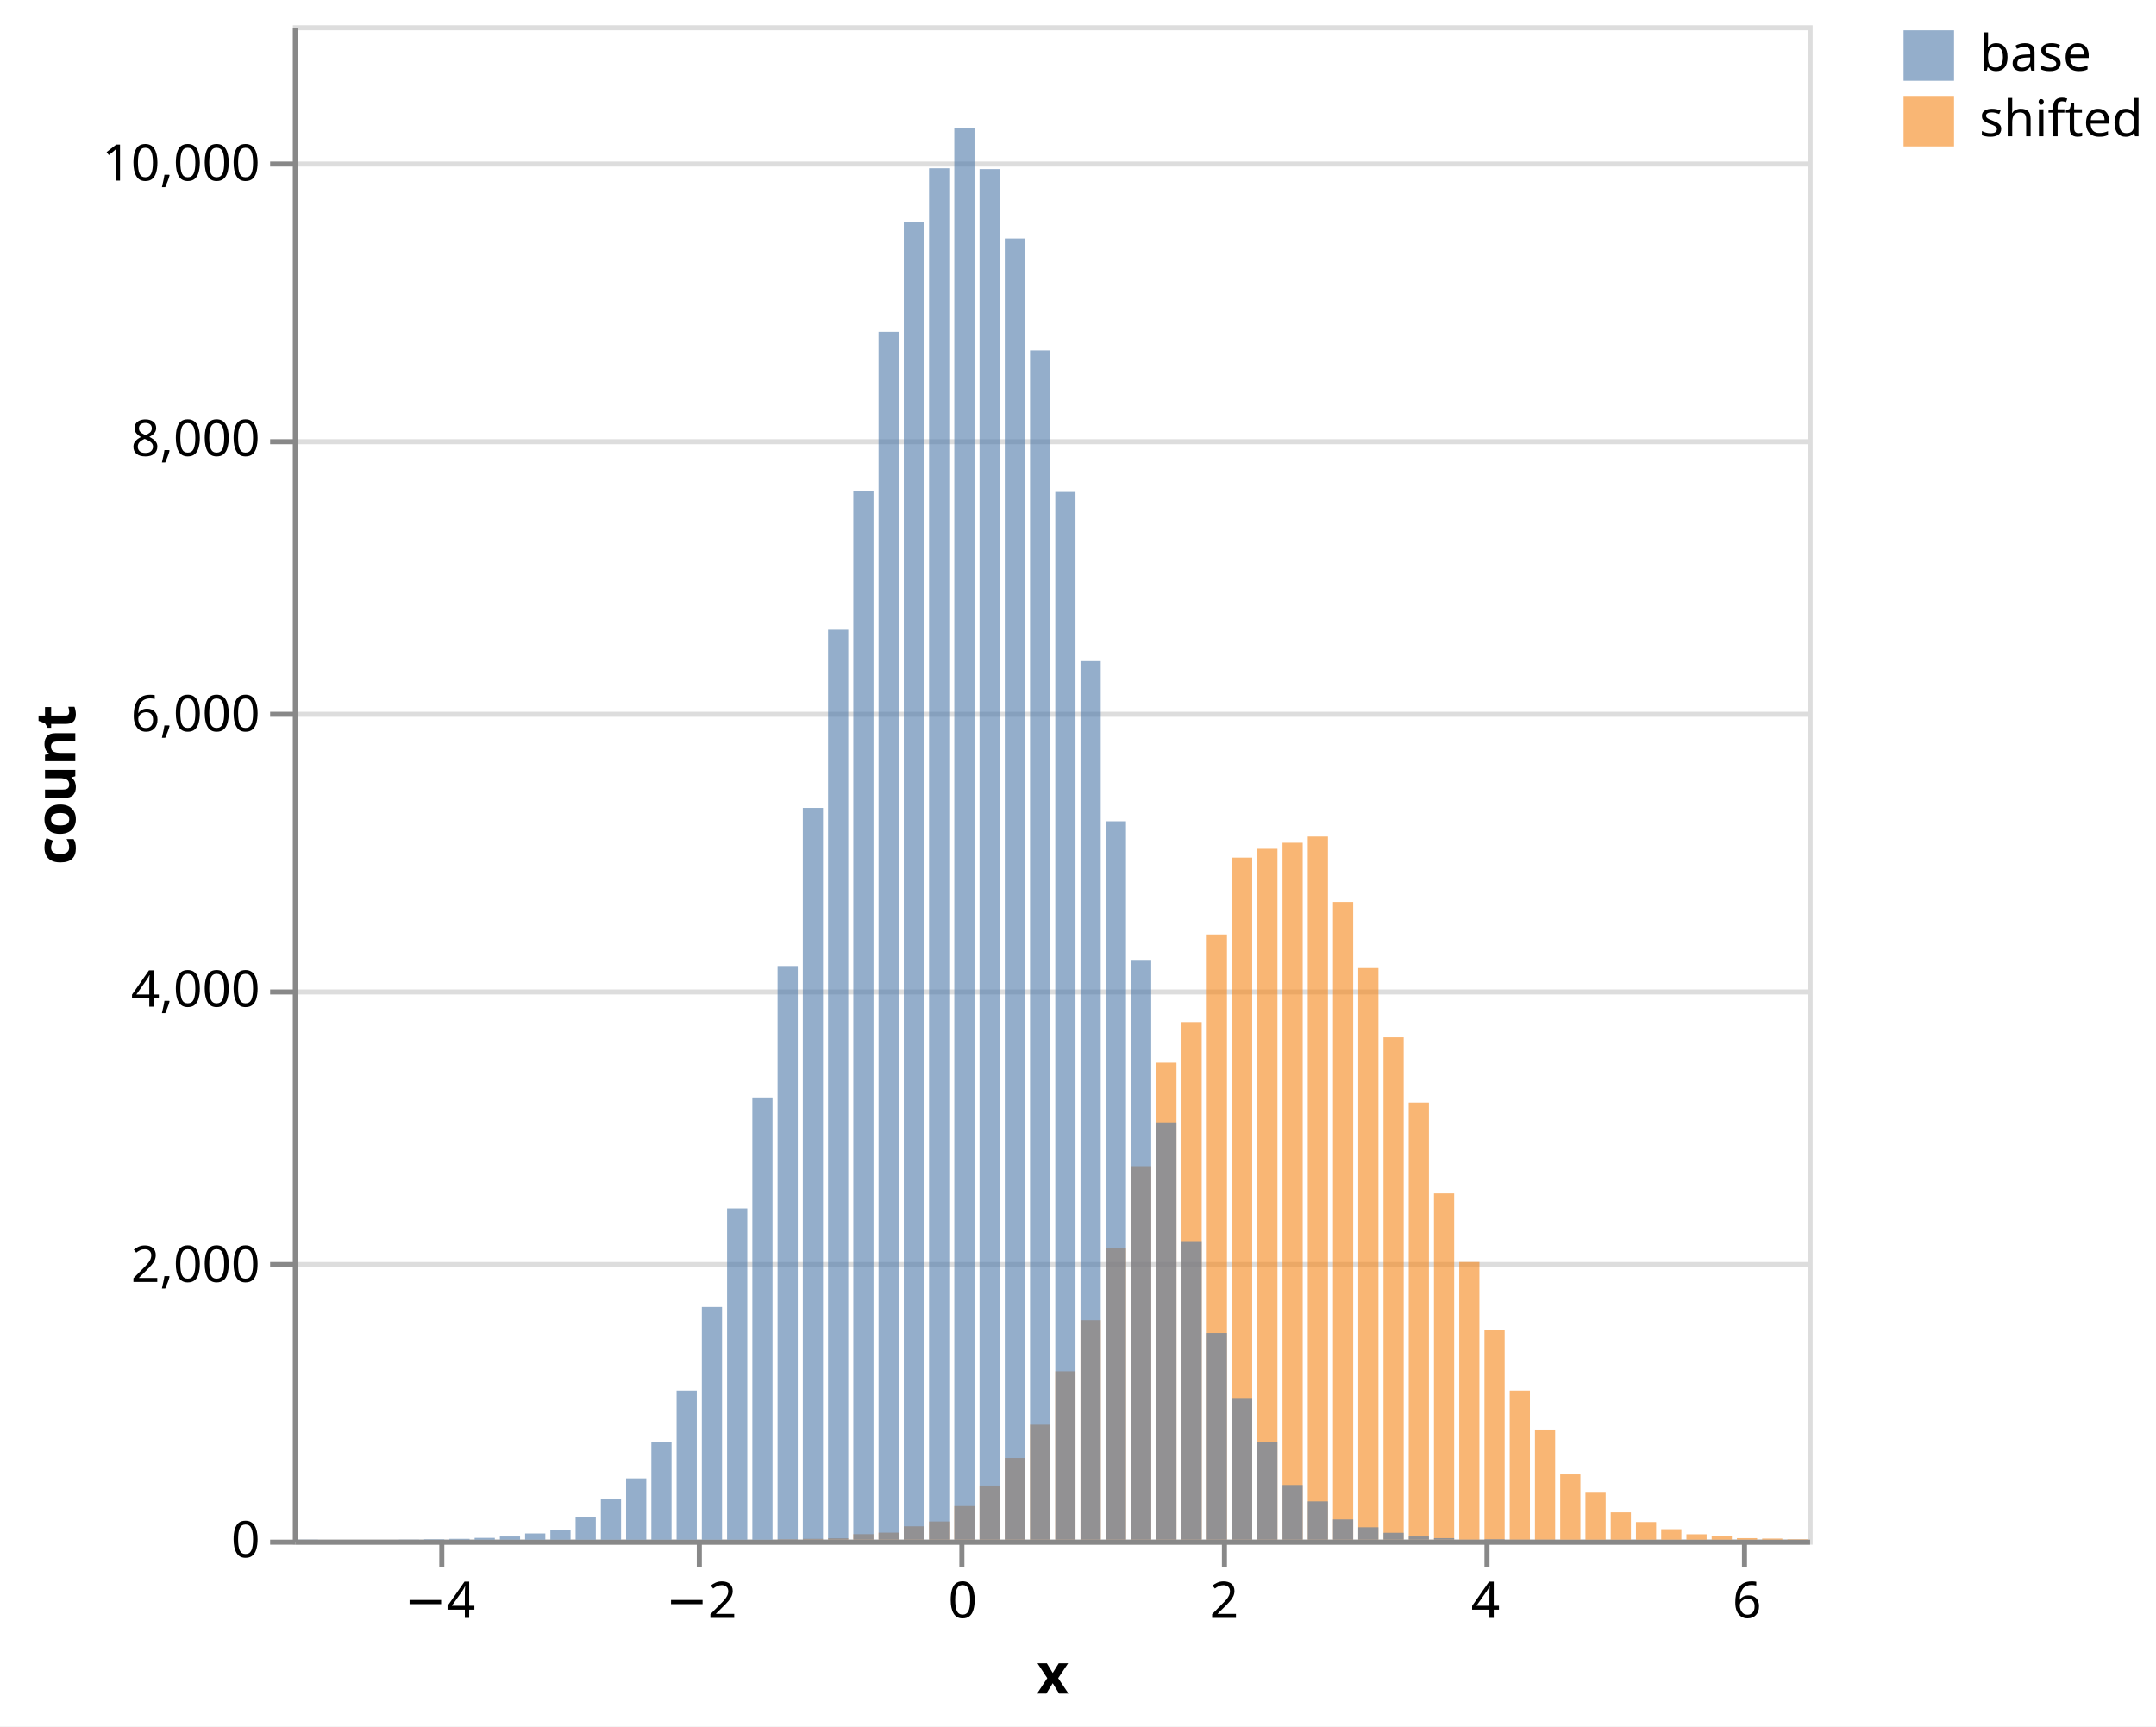
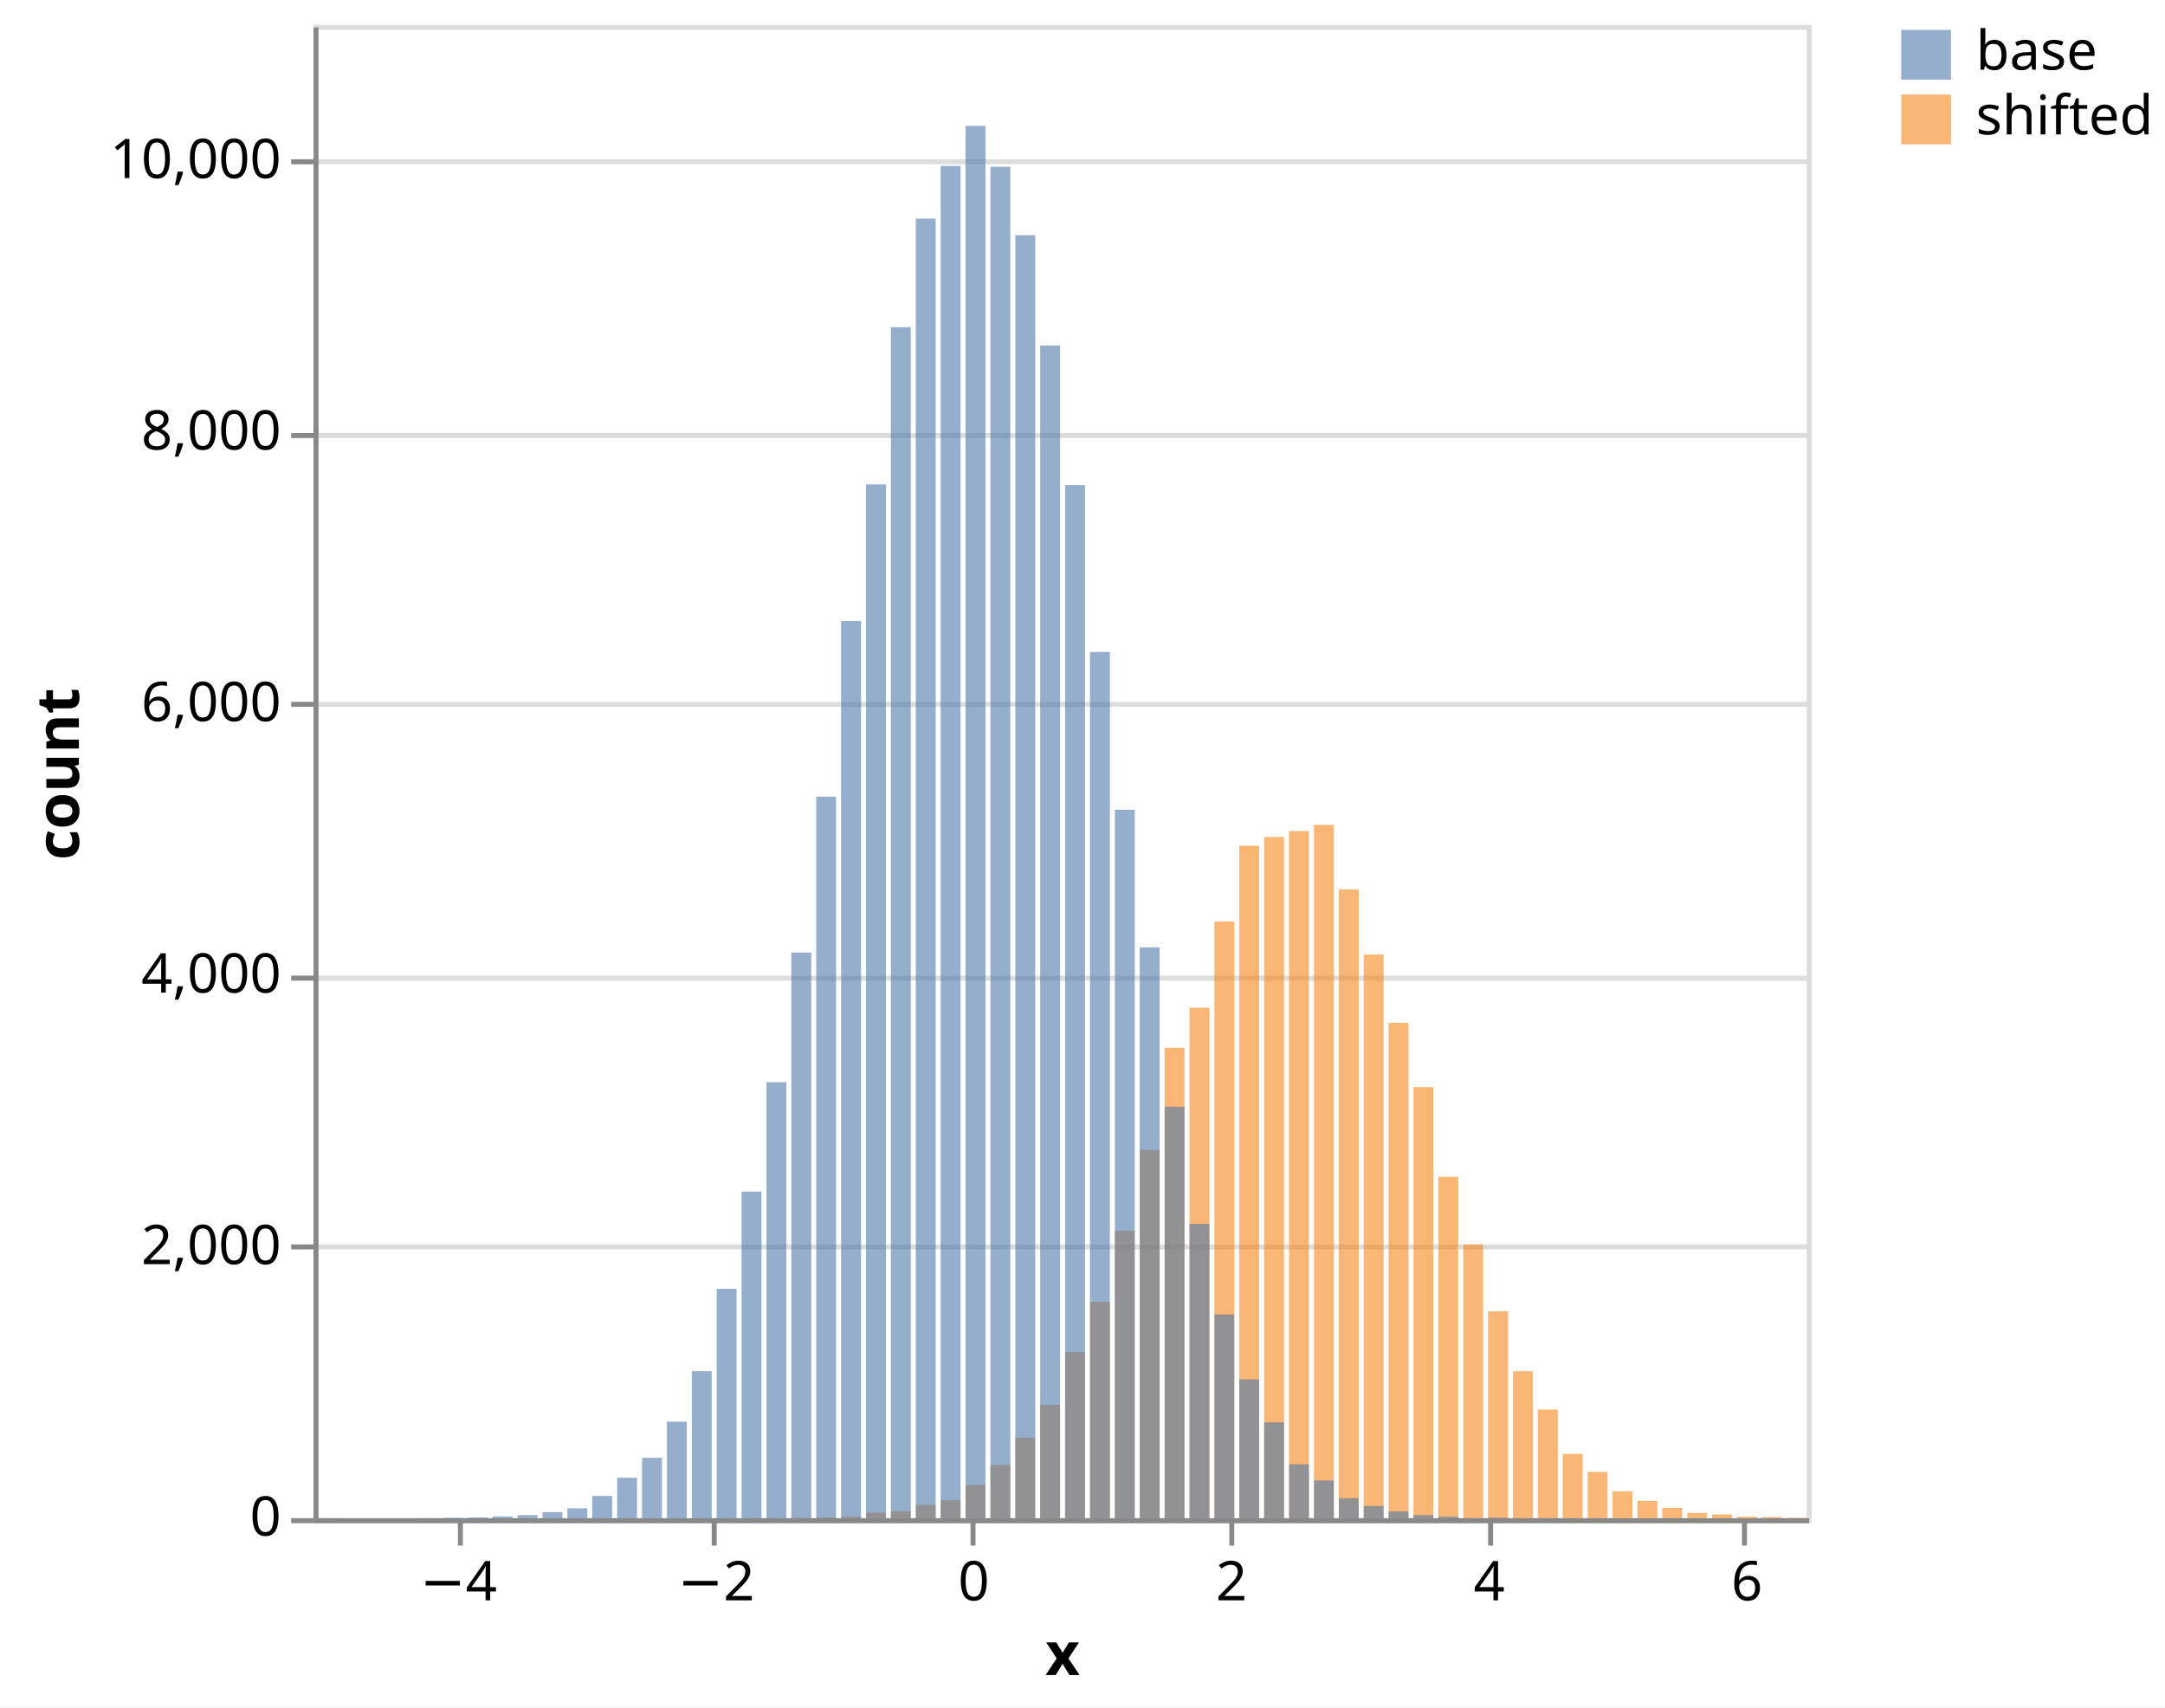
- <svg xmlns="http://www.w3.org/2000/svg" version="1.1" class="marks" width="427" height="342" viewBox="0 0 427 342">
-   <rect width="427" height="342" fill="white" />
-   <g fill="none" stroke-miterlimit="10" transform="translate(58,5)">
+ <svg xmlns="http://www.w3.org/2000/svg" version="1.1" class="marks" width="435" height="343" viewBox="0 0 435 343">
+   <rect width="435" height="343" fill="white" />
+   <g fill="none" stroke-miterlimit="10" transform="translate(63,5)">
    <g class="mark-group role-frame root" role="graphics-object" aria-roledescription="group mark container">
      <g transform="translate(0,0)">
        <path class="background" aria-hidden="true" d="M0.5,0.5h300v300h-300Z" stroke="#ddd" />
        <g>
          <g class="mark-group role-axis" aria-hidden="true">
            <g transform="translate(0.5,0.5)">
              <path class="background" aria-hidden="true" d="M0,0h0v0h0Z" pointer-events="none" />
              <g>
                <g class="mark-rule role-axis-grid" pointer-events="none">
                  <line transform="translate(0,300)" x2="300" y2="0" stroke="#ddd" stroke-width="1" opacity="1" />
                  <line transform="translate(0,245)" x2="300" y2="0" stroke="#ddd" stroke-width="1" opacity="1" />
                  <line transform="translate(0,191)" x2="300" y2="0" stroke="#ddd" stroke-width="1" opacity="1" />
                  <line transform="translate(0,136)" x2="300" y2="0" stroke="#ddd" stroke-width="1" opacity="1" />
                  <line transform="translate(0,82)" x2="300" y2="0" stroke="#ddd" stroke-width="1" opacity="1" />
                  <line transform="translate(0,27)" x2="300" y2="0" stroke="#ddd" stroke-width="1" opacity="1" />
                </g>
              </g>
              <path class="foreground" aria-hidden="true" d="" pointer-events="none" display="none" />
            </g>
          </g>
          <g class="mark-group role-axis" role="graphics-symbol" aria-roledescription="axis" aria-label="X-axis titled 'x' for a linear scale with values from −5 to 6">
            <g transform="translate(0.5,300.5)">
              <path class="background" aria-hidden="true" d="M0,0h0v0h0Z" pointer-events="none" />
              <g>
                <g class="mark-rule role-axis-tick" pointer-events="none">
                  <line transform="translate(29,0)" x2="0" y2="5" stroke="#888" stroke-width="1" opacity="1" />
                  <line transform="translate(80,0)" x2="0" y2="5" stroke="#888" stroke-width="1" opacity="1" />
                  <line transform="translate(132,0)" x2="0" y2="5" stroke="#888" stroke-width="1" opacity="1" />
                  <line transform="translate(184,0)" x2="0" y2="5" stroke="#888" stroke-width="1" opacity="1" />
                  <line transform="translate(236,0)" x2="0" y2="5" stroke="#888" stroke-width="1" opacity="1" />
                  <line transform="translate(287,0)" x2="0" y2="5" stroke="#888" stroke-width="1" opacity="1" />
                </g>
                <g class="mark-text role-axis-label" pointer-events="none">
-                   <text text-anchor="middle" transform="translate(28.60679,15)" font-family="sans-serif" font-size="10px" fill="#000" opacity="1">−4</text>
-                   <text text-anchor="middle" transform="translate(80.38353,15)" font-family="sans-serif" font-size="10px" fill="#000" opacity="1">−2</text>
-                   <text text-anchor="middle" transform="translate(132.1603,15)" font-family="sans-serif" font-size="10px" fill="#000" opacity="1">0</text>
-                   <text text-anchor="middle" transform="translate(183.937,15)" font-family="sans-serif" font-size="10px" fill="#000" opacity="1">2</text>
-                   <text text-anchor="middle" transform="translate(235.7138,15)" font-family="sans-serif" font-size="10px" fill="#000" opacity="1">4</text>
-                   <text text-anchor="middle" transform="translate(287.4905,15)" font-family="sans-serif" font-size="10px" fill="#000" opacity="1">6</text>
+                   <text text-anchor="middle" transform="translate(28.60679,16)" font-family="sans-serif" font-size="11px" fill="#000" opacity="1">−4</text>
+                   <text text-anchor="middle" transform="translate(80.38353,16)" font-family="sans-serif" font-size="11px" fill="#000" opacity="1">−2</text>
+                   <text text-anchor="middle" transform="translate(132.1603,16)" font-family="sans-serif" font-size="11px" fill="#000" opacity="1">0</text>
+                   <text text-anchor="middle" transform="translate(183.937,16)" font-family="sans-serif" font-size="11px" fill="#000" opacity="1">2</text>
+                   <text text-anchor="middle" transform="translate(235.7138,16)" font-family="sans-serif" font-size="11px" fill="#000" opacity="1">4</text>
+                   <text text-anchor="middle" transform="translate(287.4905,16)" font-family="sans-serif" font-size="11px" fill="#000" opacity="1">6</text>
                </g>
                <g class="mark-rule role-axis-domain" pointer-events="none">
                  <line transform="translate(0,0)" x2="300" y2="0" stroke="#888" stroke-width="1" opacity="1" />
                </g>
                <g class="mark-text role-axis-title" pointer-events="none">
-                   <text text-anchor="middle" transform="translate(150,30)" font-family="sans-serif" font-size="11px" font-weight="bold" fill="#000" opacity="1">x</text>
+                   <text text-anchor="middle" transform="translate(150,31)" font-family="sans-serif" font-size="12px" font-weight="bold" fill="#000" opacity="1">x</text>
                </g>
              </g>
              <path class="foreground" aria-hidden="true" d="" pointer-events="none" display="none" />
            </g>
          </g>
          <g class="mark-group role-axis" role="graphics-symbol" aria-roledescription="axis" aria-label="Y-axis titled 'count' for a linear scale with values from 0 to 11,000">
            <g transform="translate(0.5,0.5)">
              <path class="background" aria-hidden="true" d="M0,0h0v0h0Z" pointer-events="none" />
              <g>
                <g class="mark-rule role-axis-tick" pointer-events="none">
                  <line transform="translate(0,300)" x2="-5" y2="0" stroke="#888" stroke-width="1" opacity="1" />
                  <line transform="translate(0,245)" x2="-5" y2="0" stroke="#888" stroke-width="1" opacity="1" />
                  <line transform="translate(0,191)" x2="-5" y2="0" stroke="#888" stroke-width="1" opacity="1" />
                  <line transform="translate(0,136)" x2="-5" y2="0" stroke="#888" stroke-width="1" opacity="1" />
                  <line transform="translate(0,82)" x2="-5" y2="0" stroke="#888" stroke-width="1" opacity="1" />
                  <line transform="translate(0,27)" x2="-5" y2="0" stroke="#888" stroke-width="1" opacity="1" />
                </g>
                <g class="mark-text role-axis-label" pointer-events="none">
-                   <text text-anchor="end" transform="translate(-7,303)" font-family="sans-serif" font-size="10px" fill="#000" opacity="1">0</text>
-                   <text text-anchor="end" transform="translate(-7,248.4545)" font-family="sans-serif" font-size="10px" fill="#000" opacity="1">2,000</text>
-                   <text text-anchor="end" transform="translate(-7,193.9091)" font-family="sans-serif" font-size="10px" fill="#000" opacity="1">4,000</text>
-                   <text text-anchor="end" transform="translate(-7,139.3636)" font-family="sans-serif" font-size="10px" fill="#000" opacity="1">6,000</text>
-                   <text text-anchor="end" transform="translate(-7,84.81818)" font-family="sans-serif" font-size="10px" fill="#000" opacity="1">8,000</text>
-                   <text text-anchor="end" transform="translate(-7,30.27273)" font-family="sans-serif" font-size="10px" fill="#000" opacity="1">10,000</text>
+                   <text text-anchor="end" transform="translate(-7,303)" font-family="sans-serif" font-size="11px" fill="#000" opacity="1">0</text>
+                   <text text-anchor="end" transform="translate(-7,248.4545)" font-family="sans-serif" font-size="11px" fill="#000" opacity="1">2,000</text>
+                   <text text-anchor="end" transform="translate(-7,193.9091)" font-family="sans-serif" font-size="11px" fill="#000" opacity="1">4,000</text>
+                   <text text-anchor="end" transform="translate(-7,139.3636)" font-family="sans-serif" font-size="11px" fill="#000" opacity="1">6,000</text>
+                   <text text-anchor="end" transform="translate(-7,84.81818)" font-family="sans-serif" font-size="11px" fill="#000" opacity="1">8,000</text>
+                   <text text-anchor="end" transform="translate(-7,30.27273)" font-family="sans-serif" font-size="11px" fill="#000" opacity="1">10,000</text>
                </g>
                <g class="mark-rule role-axis-domain" pointer-events="none">
                  <line transform="translate(0,300)" x2="0" y2="-300" stroke="#888" stroke-width="1" opacity="1" />
                </g>
                <g class="mark-text role-axis-title" pointer-events="none">
-                   <text text-anchor="middle" transform="translate(-41.58594,150) rotate(-90) translate(0,-2)" font-family="sans-serif" font-size="11px" font-weight="bold" fill="#000" opacity="1">count</text>
+                   <text text-anchor="middle" transform="translate(-44.64453,150) rotate(-90) translate(0,-3)" font-family="sans-serif" font-size="12px" font-weight="bold" fill="#000" opacity="1">count</text>
                </g>
              </g>
              <path class="foreground" aria-hidden="true" d="" pointer-events="none" display="none" />
            </g>
          </g>
          <g class="mark-rect role-mark marks" role="graphics-object" aria-roledescription="rect mark container">
            <path aria-label="x: −1.43540418819 – −1.24226727153; count: 3; group: shifted" role="graphics-symbol" aria-roledescription="bar" d="M96,299.918h4v0.082h-4Z" fill="#f58518" opacity="0.6" />
            <path aria-label="x: −1.24226727153 – −1.04913035487; count: 6; group: shifted" role="graphics-symbol" aria-roledescription="bar" d="M101,299.836h4v0.164h-4Z" fill="#f58518" opacity="0.6" />
            <path aria-label="x: −1.04913035487 – −0.855993438214; count: 10; group: shifted" role="graphics-symbol" aria-roledescription="bar" d="M106,299.727h4v0.273h-4Z" fill="#f58518" opacity="0.6" />
            <path aria-label="x: −0.855993438214 – −0.662856521556; count: 40; group: shifted" role="graphics-symbol" aria-roledescription="bar" d="M111,298.909h4v1.091h-4Z" fill="#f58518" opacity="0.6" />
            <path aria-label="x: −0.662856521556 – −0.469719604899; count: 51; group: shifted" role="graphics-symbol" aria-roledescription="bar" d="M116,298.609h4v1.391h-4Z" fill="#f58518" opacity="0.6" />
            <path aria-label="x: −0.469719604899 – −0.276582688241; count: 97; group: shifted" role="graphics-symbol" aria-roledescription="bar" d="M121,297.355h4v2.645h-4Z" fill="#f58518" opacity="0.6" />
            <path aria-label="x: −0.276582688241 – −0.0834457715838; count: 132; group: shifted" role="graphics-symbol" aria-roledescription="bar" d="M126,296.4h4v3.6h-4Z" fill="#f58518" opacity="0.6" />
            <path aria-label="x: −0.0834457715838 – 0.109691145074; count: 244; group: shifted" role="graphics-symbol" aria-roledescription="bar" d="M131,293.345h4v6.655h-4Z" fill="#f58518" opacity="0.6" />
            <path aria-label="x: 0.109691145074 – 0.302828061731; count: 393; group: shifted" role="graphics-symbol" aria-roledescription="bar" d="M136,289.282h4v10.718h-4Z" fill="#f58518" opacity="0.6" />
            <path aria-label="x: 0.302828061731 – 0.495964978389; count: 593; group: shifted" role="graphics-symbol" aria-roledescription="bar" d="M141,283.827h4v16.173h-4Z" fill="#f58518" opacity="0.6" />
            <path aria-label="x: 0.495964978389 – 0.689101895046; count: 835; group: shifted" role="graphics-symbol" aria-roledescription="bar" d="M146,277.227h4v22.773h-4Z" fill="#f58518" opacity="0.6" />
            <path aria-label="x: 0.689101895046 – 0.882238811703; count: 1223; group: shifted" role="graphics-symbol" aria-roledescription="bar" d="M151,266.645h4v33.355h-4Z" fill="#f58518" opacity="0.6" />
            <path aria-label="x: 0.882238811703 – 1.07537572836; count: 1594; group: shifted" role="graphics-symbol" aria-roledescription="bar" d="M156,256.527h4v43.473h-4Z" fill="#f58518" opacity="0.6" />
            <path aria-label="x: 1.07537572836 – 1.26851264502; count: 2118; group: shifted" role="graphics-symbol" aria-roledescription="bar" d="M161,242.236h4v57.764h-4Z" fill="#f58518" opacity="0.6" />
            <path aria-label="x: 1.26851264502 – 1.46164956168; count: 2713; group: shifted" role="graphics-symbol" aria-roledescription="bar" d="M166,226.009h4v73.991h-4Z" fill="#f58518" opacity="0.6" />
            <path aria-label="x: 1.46164956168 – 1.65478647833; count: 3465; group: shifted" role="graphics-symbol" aria-roledescription="bar" d="M171,205.5h4v94.5h-4Z" fill="#f58518" opacity="0.6" />
            <path aria-label="x: 1.65478647833 – 1.84792339499; count: 3760; group: shifted" role="graphics-symbol" aria-roledescription="bar" d="M176,197.455h4v102.545h-4Z" fill="#f58518" opacity="0.6" />
            <path aria-label="x: 1.84792339499 – 2.04106031165; count: 4396; group: shifted" role="graphics-symbol" aria-roledescription="bar" d="M181,180.109h4v119.891h-4Z" fill="#f58518" opacity="0.6" />
            <path aria-label="x: 2.04106031165 – 2.23419722831; count: 4954; group: shifted" role="graphics-symbol" aria-roledescription="bar" d="M186,164.891h4v135.109h-4Z" fill="#f58518" opacity="0.6" />
            <path aria-label="x: 2.23419722831 – 2.42733414496; count: 5018; group: shifted" role="graphics-symbol" aria-roledescription="bar" d="M191,163.145h4v136.855h-4Z" fill="#f58518" opacity="0.6" />
            <path aria-label="x: 2.42733414496 – 2.62047106162; count: 5062; group: shifted" role="graphics-symbol" aria-roledescription="bar" d="M196,161.945h4v138.055h-4Z" fill="#f58518" opacity="0.6" />
            <path aria-label="x: 2.62047106162 – 2.81360797828; count: 5107; group: shifted" role="graphics-symbol" aria-roledescription="bar" d="M201,160.718h4v139.282h-4Z" fill="#f58518" opacity="0.6" />
            <path aria-label="x: 2.81360797828 – 3.00674489494; count: 4632; group: shifted" role="graphics-symbol" aria-roledescription="bar" d="M206,173.673h4v126.327h-4Z" fill="#f58518" opacity="0.6" />
            <path aria-label="x: 3.00674489494 – 3.19988181159; count: 4152; group: shifted" role="graphics-symbol" aria-roledescription="bar" d="M211,186.764h4v113.236h-4Z" fill="#f58518" opacity="0.6" />
            <path aria-label="x: 3.19988181159 – 3.39301872825; count: 3649; group: shifted" role="graphics-symbol" aria-roledescription="bar" d="M216,200.482h4v99.518h-4Z" fill="#f58518" opacity="0.6" />
            <path aria-label="x: 3.39301872825 – 3.58615564491; count: 3175; group: shifted" role="graphics-symbol" aria-roledescription="bar" d="M221,213.409h4v86.591h-4Z" fill="#f58518" opacity="0.6" />
            <path aria-label="x: 3.58615564491 – 3.77929256157; count: 2515; group: shifted" role="graphics-symbol" aria-roledescription="bar" d="M226,231.409h4v68.591h-4Z" fill="#f58518" opacity="0.6" />
            <path aria-label="x: 3.77929256157 – 3.97242947822; count: 2017; group: shifted" role="graphics-symbol" aria-roledescription="bar" d="M231,244.991h4v55.009h-4Z" fill="#f58518" opacity="0.6" />
            <path aria-label="x: 3.97242947822 – 4.16556639488; count: 1524; group: shifted" role="graphics-symbol" aria-roledescription="bar" d="M236,258.436h4v41.564h-4Z" fill="#f58518" opacity="0.6" />
            <path aria-label="x: 4.16556639488 – 4.35870331154; count: 1083; group: shifted" role="graphics-symbol" aria-roledescription="bar" d="M241,270.464h4v29.536h-4Z" fill="#f58518" opacity="0.6" />
            <path aria-label="x: 4.35870331154 – 4.55184022819; count: 800; group: shifted" role="graphics-symbol" aria-roledescription="bar" d="M246,278.182h4v21.818h-4Z" fill="#f58518" opacity="0.6" />
            <path aria-label="x: 4.55184022819 – 4.74497714485; count: 474; group: shifted" role="graphics-symbol" aria-roledescription="bar" d="M251,287.073h4v12.927h-4Z" fill="#f58518" opacity="0.6" />
            <path aria-label="x: 4.74497714485 – 4.93811406151; count: 341; group: shifted" role="graphics-symbol" aria-roledescription="bar" d="M256,290.7h4v9.3h-4Z" fill="#f58518" opacity="0.6" />
            <path aria-label="x: 4.93811406151 – 5.13125097817; count: 198; group: shifted" role="graphics-symbol" aria-roledescription="bar" d="M261,294.6h4v5.4h-4Z" fill="#f58518" opacity="0.6" />
            <path aria-label="x: 5.13125097817 – 5.32438789482; count: 128; group: shifted" role="graphics-symbol" aria-roledescription="bar" d="M266,296.509h4v3.491h-4Z" fill="#f58518" opacity="0.6" />
            <path aria-label="x: 5.32438789482 – 5.51752481148; count: 76; group: shifted" role="graphics-symbol" aria-roledescription="bar" d="M271,297.927h4v2.073h-4Z" fill="#f58518" opacity="0.6" />
            <path aria-label="x: 5.51752481148 – 5.71066172814; count: 39; group: shifted" role="graphics-symbol" aria-roledescription="bar" d="M276,298.936h4v1.064h-4Z" fill="#f58518" opacity="0.6" />
            <path aria-label="x: 5.71066172814 – 5.9037986448; count: 28; group: shifted" role="graphics-symbol" aria-roledescription="bar" d="M281,299.236h4v0.764h-4Z" fill="#f58518" opacity="0.6" />
            <path aria-label="x: 5.9037986448 – 6.09693556145; count: 11; group: shifted" role="graphics-symbol" aria-roledescription="bar" d="M286,299.7h4v0.3h-4Z" fill="#f58518" opacity="0.6" />
            <path aria-label="x: 6.09693556145 – 6.29007247811; count: 8; group: shifted" role="graphics-symbol" aria-roledescription="bar" d="M291,299.782h4v0.218h-4Z" fill="#f58518" opacity="0.6" />
            <path aria-label="x: 6.29007247811 – 6.48320939477; count: 3; group: shifted" role="graphics-symbol" aria-roledescription="bar" d="M296,299.918h4v0.082h-4Z" fill="#f58518" opacity="0.6" />
            <path aria-label="x: −5.10500560468 – −4.91186868802; count: 1; group: base" role="graphics-symbol" aria-roledescription="bar" d="M1,299.973h4v0.027h-4Z" fill="#4c78a8" opacity="0.6" />
            <path aria-label="x: −4.33245793805 – −4.13932102139; count: 1; group: base" role="graphics-symbol" aria-roledescription="bar" d="M21,299.973h4v0.027h-4Z" fill="#4c78a8" opacity="0.6" />
            <path aria-label="x: −4.13932102139 – −3.94618410473; count: 3; group: base" role="graphics-symbol" aria-roledescription="bar" d="M26,299.918h4v0.082h-4Z" fill="#4c78a8" opacity="0.6" />
            <path aria-label="x: −3.94618410473 – −3.75304718808; count: 6; group: base" role="graphics-symbol" aria-roledescription="bar" d="M31,299.836h4v0.164h-4Z" fill="#4c78a8" opacity="0.6" />
            <path aria-label="x: −3.75304718808 – −3.55991027142; count: 13; group: base" role="graphics-symbol" aria-roledescription="bar" d="M36,299.645h4v0.355h-4Z" fill="#4c78a8" opacity="0.6" />
            <path aria-label="x: −3.55991027142 – −3.36677335476; count: 23; group: base" role="graphics-symbol" aria-roledescription="bar" d="M41,299.373h4v0.627h-4Z" fill="#4c78a8" opacity="0.6" />
            <path aria-label="x: −3.36677335476 – −3.1736364381; count: 45; group: base" role="graphics-symbol" aria-roledescription="bar" d="M46,298.773h4v1.227h-4Z" fill="#4c78a8" opacity="0.6" />
            <path aria-label="x: −3.1736364381 – −2.98049952145; count: 73; group: base" role="graphics-symbol" aria-roledescription="bar" d="M51,298.009h4v1.991h-4Z" fill="#4c78a8" opacity="0.6" />
            <path aria-label="x: −2.98049952145 – −2.78736260479; count: 164; group: base" role="graphics-symbol" aria-roledescription="bar" d="M56,295.527h4v4.473h-4Z" fill="#4c78a8" opacity="0.6" />
            <path aria-label="x: −2.78736260479 – −2.59422568813; count: 298; group: base" role="graphics-symbol" aria-roledescription="bar" d="M61,291.873h4v8.127h-4Z" fill="#4c78a8" opacity="0.6" />
            <path aria-label="x: −2.59422568813 – −2.40108877147; count: 445; group: base" role="graphics-symbol" aria-roledescription="bar" d="M66,287.864h4v12.136h-4Z" fill="#4c78a8" opacity="0.6" />
            <path aria-label="x: −2.40108877147 – −2.20795185482; count: 711; group: base" role="graphics-symbol" aria-roledescription="bar" d="M71,280.609h4v19.391h-4Z" fill="#4c78a8" opacity="0.6" />
            <path aria-label="x: −2.20795185482 – −2.01481493816; count: 1083; group: base" role="graphics-symbol" aria-roledescription="bar" d="M76,270.464h4v29.536h-4Z" fill="#4c78a8" opacity="0.6" />
            <path aria-label="x: −2.01481493816 – −1.8216780215; count: 1690; group: base" role="graphics-symbol" aria-roledescription="bar" d="M81,253.909h4v46.091h-4Z" fill="#4c78a8" opacity="0.6" />
            <path aria-label="x: −1.8216780215 – −1.62854110484; count: 2406; group: base" role="graphics-symbol" aria-roledescription="bar" d="M86,234.382h4v65.618h-4Z" fill="#4c78a8" opacity="0.6" />
            <path aria-label="x: −1.62854110484 – −1.43540418819; count: 3212; group: base" role="graphics-symbol" aria-roledescription="bar" d="M91,212.4h4v87.6h-4Z" fill="#4c78a8" opacity="0.6" />
            <path aria-label="x: −1.43540418819 – −1.24226727153; count: 4167; group: base" role="graphics-symbol" aria-roledescription="bar" d="M96,186.355h4v113.645h-4Z" fill="#4c78a8" opacity="0.6" />
            <path aria-label="x: −1.24226727153 – −1.04913035487; count: 5315; group: base" role="graphics-symbol" aria-roledescription="bar" d="M101,155.045h4v144.955h-4Z" fill="#4c78a8" opacity="0.6" />
            <path aria-label="x: −1.04913035487 – −0.855993438214; count: 6609; group: base" role="graphics-symbol" aria-roledescription="bar" d="M106,119.755h4v180.245h-4Z" fill="#4c78a8" opacity="0.6" />
            <path aria-label="x: −0.855993438214 – −0.662856521556; count: 7615; group: base" role="graphics-symbol" aria-roledescription="bar" d="M111,92.318h4v207.682h-4Z" fill="#4c78a8" opacity="0.6" />
            <path aria-label="x: −0.662856521556 – −0.469719604899; count: 8773; group: base" role="graphics-symbol" aria-roledescription="bar" d="M116,60.736h4v239.264h-4Z" fill="#4c78a8" opacity="0.6" />
            <path aria-label="x: −0.469719604899 – −0.276582688241; count: 9573; group: base" role="graphics-symbol" aria-roledescription="bar" d="M121,38.918h4v261.082h-4Z" fill="#4c78a8" opacity="0.6" />
            <path aria-label="x: −0.276582688241 – −0.0834457715838; count: 9961; group: base" role="graphics-symbol" aria-roledescription="bar" d="M126,28.336h4v271.664h-4Z" fill="#4c78a8" opacity="0.6" />
            <path aria-label="x: −0.0834457715838 – 0.109691145074; count: 10256; group: base" role="graphics-symbol" aria-roledescription="bar" d="M131,20.291h4v279.709h-4Z" fill="#4c78a8" opacity="0.6" />
            <path aria-label="x: 0.109691145074 – 0.302828061731; count: 9955; group: base" role="graphics-symbol" aria-roledescription="bar" d="M136,28.5h4v271.5h-4Z" fill="#4c78a8" opacity="0.6" />
            <path aria-label="x: 0.302828061731 – 0.495964978389; count: 9451; group: base" role="graphics-symbol" aria-roledescription="bar" d="M141,42.245h4v257.755h-4Z" fill="#4c78a8" opacity="0.6" />
            <path aria-label="x: 0.495964978389 – 0.689101895046; count: 8638; group: base" role="graphics-symbol" aria-roledescription="bar" d="M146,64.418h4v235.582h-4Z" fill="#4c78a8" opacity="0.6" />
            <path aria-label="x: 0.689101895046 – 0.882238811703; count: 7610; group: base" role="graphics-symbol" aria-roledescription="bar" d="M151,92.455h4v207.545h-4Z" fill="#4c78a8" opacity="0.6" />
            <path aria-label="x: 0.882238811703 – 1.07537572836; count: 6381; group: base" role="graphics-symbol" aria-roledescription="bar" d="M156,125.973h4v174.027h-4Z" fill="#4c78a8" opacity="0.6" />
            <path aria-label="x: 1.07537572836 – 1.26851264502; count: 5218; group: base" role="graphics-symbol" aria-roledescription="bar" d="M161,157.691h4v142.309h-4Z" fill="#4c78a8" opacity="0.6" />
            <path aria-label="x: 1.26851264502 – 1.46164956168; count: 4205; group: base" role="graphics-symbol" aria-roledescription="bar" d="M166,185.318h4v114.682h-4Z" fill="#4c78a8" opacity="0.6" />
            <path aria-label="x: 1.46164956168 – 1.65478647833; count: 3031; group: base" role="graphics-symbol" aria-roledescription="bar" d="M171,217.336h4v82.664h-4Z" fill="#4c78a8" opacity="0.6" />
            <path aria-label="x: 1.65478647833 – 1.84792339499; count: 2168; group: base" role="graphics-symbol" aria-roledescription="bar" d="M176,240.873h4v59.127h-4Z" fill="#4c78a8" opacity="0.6" />
            <path aria-label="x: 1.84792339499 – 2.04106031165; count: 1501; group: base" role="graphics-symbol" aria-roledescription="bar" d="M181,259.064h4v40.936h-4Z" fill="#4c78a8" opacity="0.6" />
            <path aria-label="x: 2.04106031165 – 2.23419722831; count: 1023; group: base" role="graphics-symbol" aria-roledescription="bar" d="M186,272.1h4v27.9h-4Z" fill="#4c78a8" opacity="0.6" />
            <path aria-label="x: 2.23419722831 – 2.42733414496; count: 706; group: base" role="graphics-symbol" aria-roledescription="bar" d="M191,280.745h4v19.255h-4Z" fill="#4c78a8" opacity="0.6" />
            <path aria-label="x: 2.42733414496 – 2.62047106162; count: 397; group: base" role="graphics-symbol" aria-roledescription="bar" d="M196,289.173h4v10.827h-4Z" fill="#4c78a8" opacity="0.6" />
            <path aria-label="x: 2.62047106162 – 2.81360797828; count: 278; group: base" role="graphics-symbol" aria-roledescription="bar" d="M201,292.418h4v7.582h-4Z" fill="#4c78a8" opacity="0.6" />
            <path aria-label="x: 2.81360797828 – 3.00674489494; count: 147; group: base" role="graphics-symbol" aria-roledescription="bar" d="M206,295.991h4v4.009h-4Z" fill="#4c78a8" opacity="0.6" />
            <path aria-label="x: 3.00674489494 – 3.19988181159; count: 90; group: base" role="graphics-symbol" aria-roledescription="bar" d="M211,297.545h4v2.455h-4Z" fill="#4c78a8" opacity="0.6" />
            <path aria-label="x: 3.19988181159 – 3.39301872825; count: 50; group: base" role="graphics-symbol" aria-roledescription="bar" d="M216,298.636h4v1.364h-4Z" fill="#4c78a8" opacity="0.6" />
            <path aria-label="x: 3.39301872825 – 3.58615564491; count: 23; group: base" role="graphics-symbol" aria-roledescription="bar" d="M221,299.373h4v0.627h-4Z" fill="#4c78a8" opacity="0.6" />
            <path aria-label="x: 3.58615564491 – 3.77929256157; count: 11; group: base" role="graphics-symbol" aria-roledescription="bar" d="M226,299.7h4v0.3h-4Z" fill="#4c78a8" opacity="0.6" />
            <path aria-label="x: 3.77929256157 – 3.97242947822; count: 1; group: base" role="graphics-symbol" aria-roledescription="bar" d="M231,299.973h4v0.027h-4Z" fill="#4c78a8" opacity="0.6" />
            <path aria-label="x: 3.97242947822 – 4.16556639488; count: 4; group: base" role="graphics-symbol" aria-roledescription="bar" d="M236,299.891h4v0.109h-4Z" fill="#4c78a8" opacity="0.6" />
            <path aria-label="x: 4.16556639488 – 4.35870331154; count: 1; group: base" role="graphics-symbol" aria-roledescription="bar" d="M241,299.973h4v0.027h-4Z" fill="#4c78a8" opacity="0.6" />
            <path aria-label="x: 4.35870331154 – 4.55184022819; count: 1; group: base" role="graphics-symbol" aria-roledescription="bar" d="M246,299.973h4v0.027h-4Z" fill="#4c78a8" opacity="0.6" />
          </g>
          <g class="mark-group role-legend" role="graphics-symbol" aria-roledescription="legend" aria-label="Symbol legend for fill color with 2 values: base, shifted">
            <g transform="translate(318,0)">
-               <path class="background" aria-hidden="true" d="M0,0h46v24h-46Z" pointer-events="none" />
+               <path class="background" aria-hidden="true" d="M0,0h49v24h-49Z" pointer-events="none" />
              <g>
                <g class="mark-group role-legend-entry">
                  <g transform="translate(0,0)">
                    <path class="background" aria-hidden="true" d="M0,0h0v0h0Z" pointer-events="none" />
                    <g>
                      <g class="mark-group role-scope" role="graphics-object" aria-roledescription="group mark container">
                        <g transform="translate(0,0)">
-                           <path class="background" aria-hidden="true" d="M0,0h45.463v11h-45.463Z" pointer-events="none" opacity="1" />
+                           <path class="background" aria-hidden="true" d="M0,0h48.409v11h-48.409Z" pointer-events="none" opacity="1" />
                          <g>
                            <g class="mark-symbol role-legend-symbol" pointer-events="none">
                              <path transform="translate(6,6)" d="M-5,-5h10v10h-10Z" fill="#4c78a8" stroke-width="1.5" opacity="0.6" />
                            </g>
                            <g class="mark-text role-legend-label" pointer-events="none">
-                               <text text-anchor="start" transform="translate(16,9)" font-family="sans-serif" font-size="10px" fill="#000" opacity="1">base</text>
+                               <text text-anchor="start" transform="translate(16,9)" font-family="sans-serif" font-size="11px" fill="#000" opacity="1">base</text>
                            </g>
                          </g>
                          <path class="foreground" aria-hidden="true" d="" pointer-events="none" display="none" />
                        </g>
                        <g transform="translate(0,13)">
-                           <path class="background" aria-hidden="true" d="M0,0h45.463v11h-45.463Z" pointer-events="none" opacity="1" />
+                           <path class="background" aria-hidden="true" d="M0,0h48.409v11h-48.409Z" pointer-events="none" opacity="1" />
                          <g>
                            <g class="mark-symbol role-legend-symbol" pointer-events="none">
                              <path transform="translate(6,6)" d="M-5,-5h10v10h-10Z" fill="#f58518" stroke-width="1.5" opacity="0.6" />
                            </g>
                            <g class="mark-text role-legend-label" pointer-events="none">
-                               <text text-anchor="start" transform="translate(16,9)" font-family="sans-serif" font-size="10px" fill="#000" opacity="1">shifted</text>
+                               <text text-anchor="start" transform="translate(16,9)" font-family="sans-serif" font-size="11px" fill="#000" opacity="1">shifted</text>
                            </g>
                          </g>
                          <path class="foreground" aria-hidden="true" d="" pointer-events="none" display="none" />
                        </g>
                      </g>
                    </g>
                    <path class="foreground" aria-hidden="true" d="" pointer-events="none" display="none" />
                  </g>
                </g>
              </g>
              <path class="foreground" aria-hidden="true" d="" pointer-events="none" display="none" />
            </g>
          </g>
        </g>
        <path class="foreground" aria-hidden="true" d="" display="none" />
      </g>
    </g>
  </g>
</svg>
